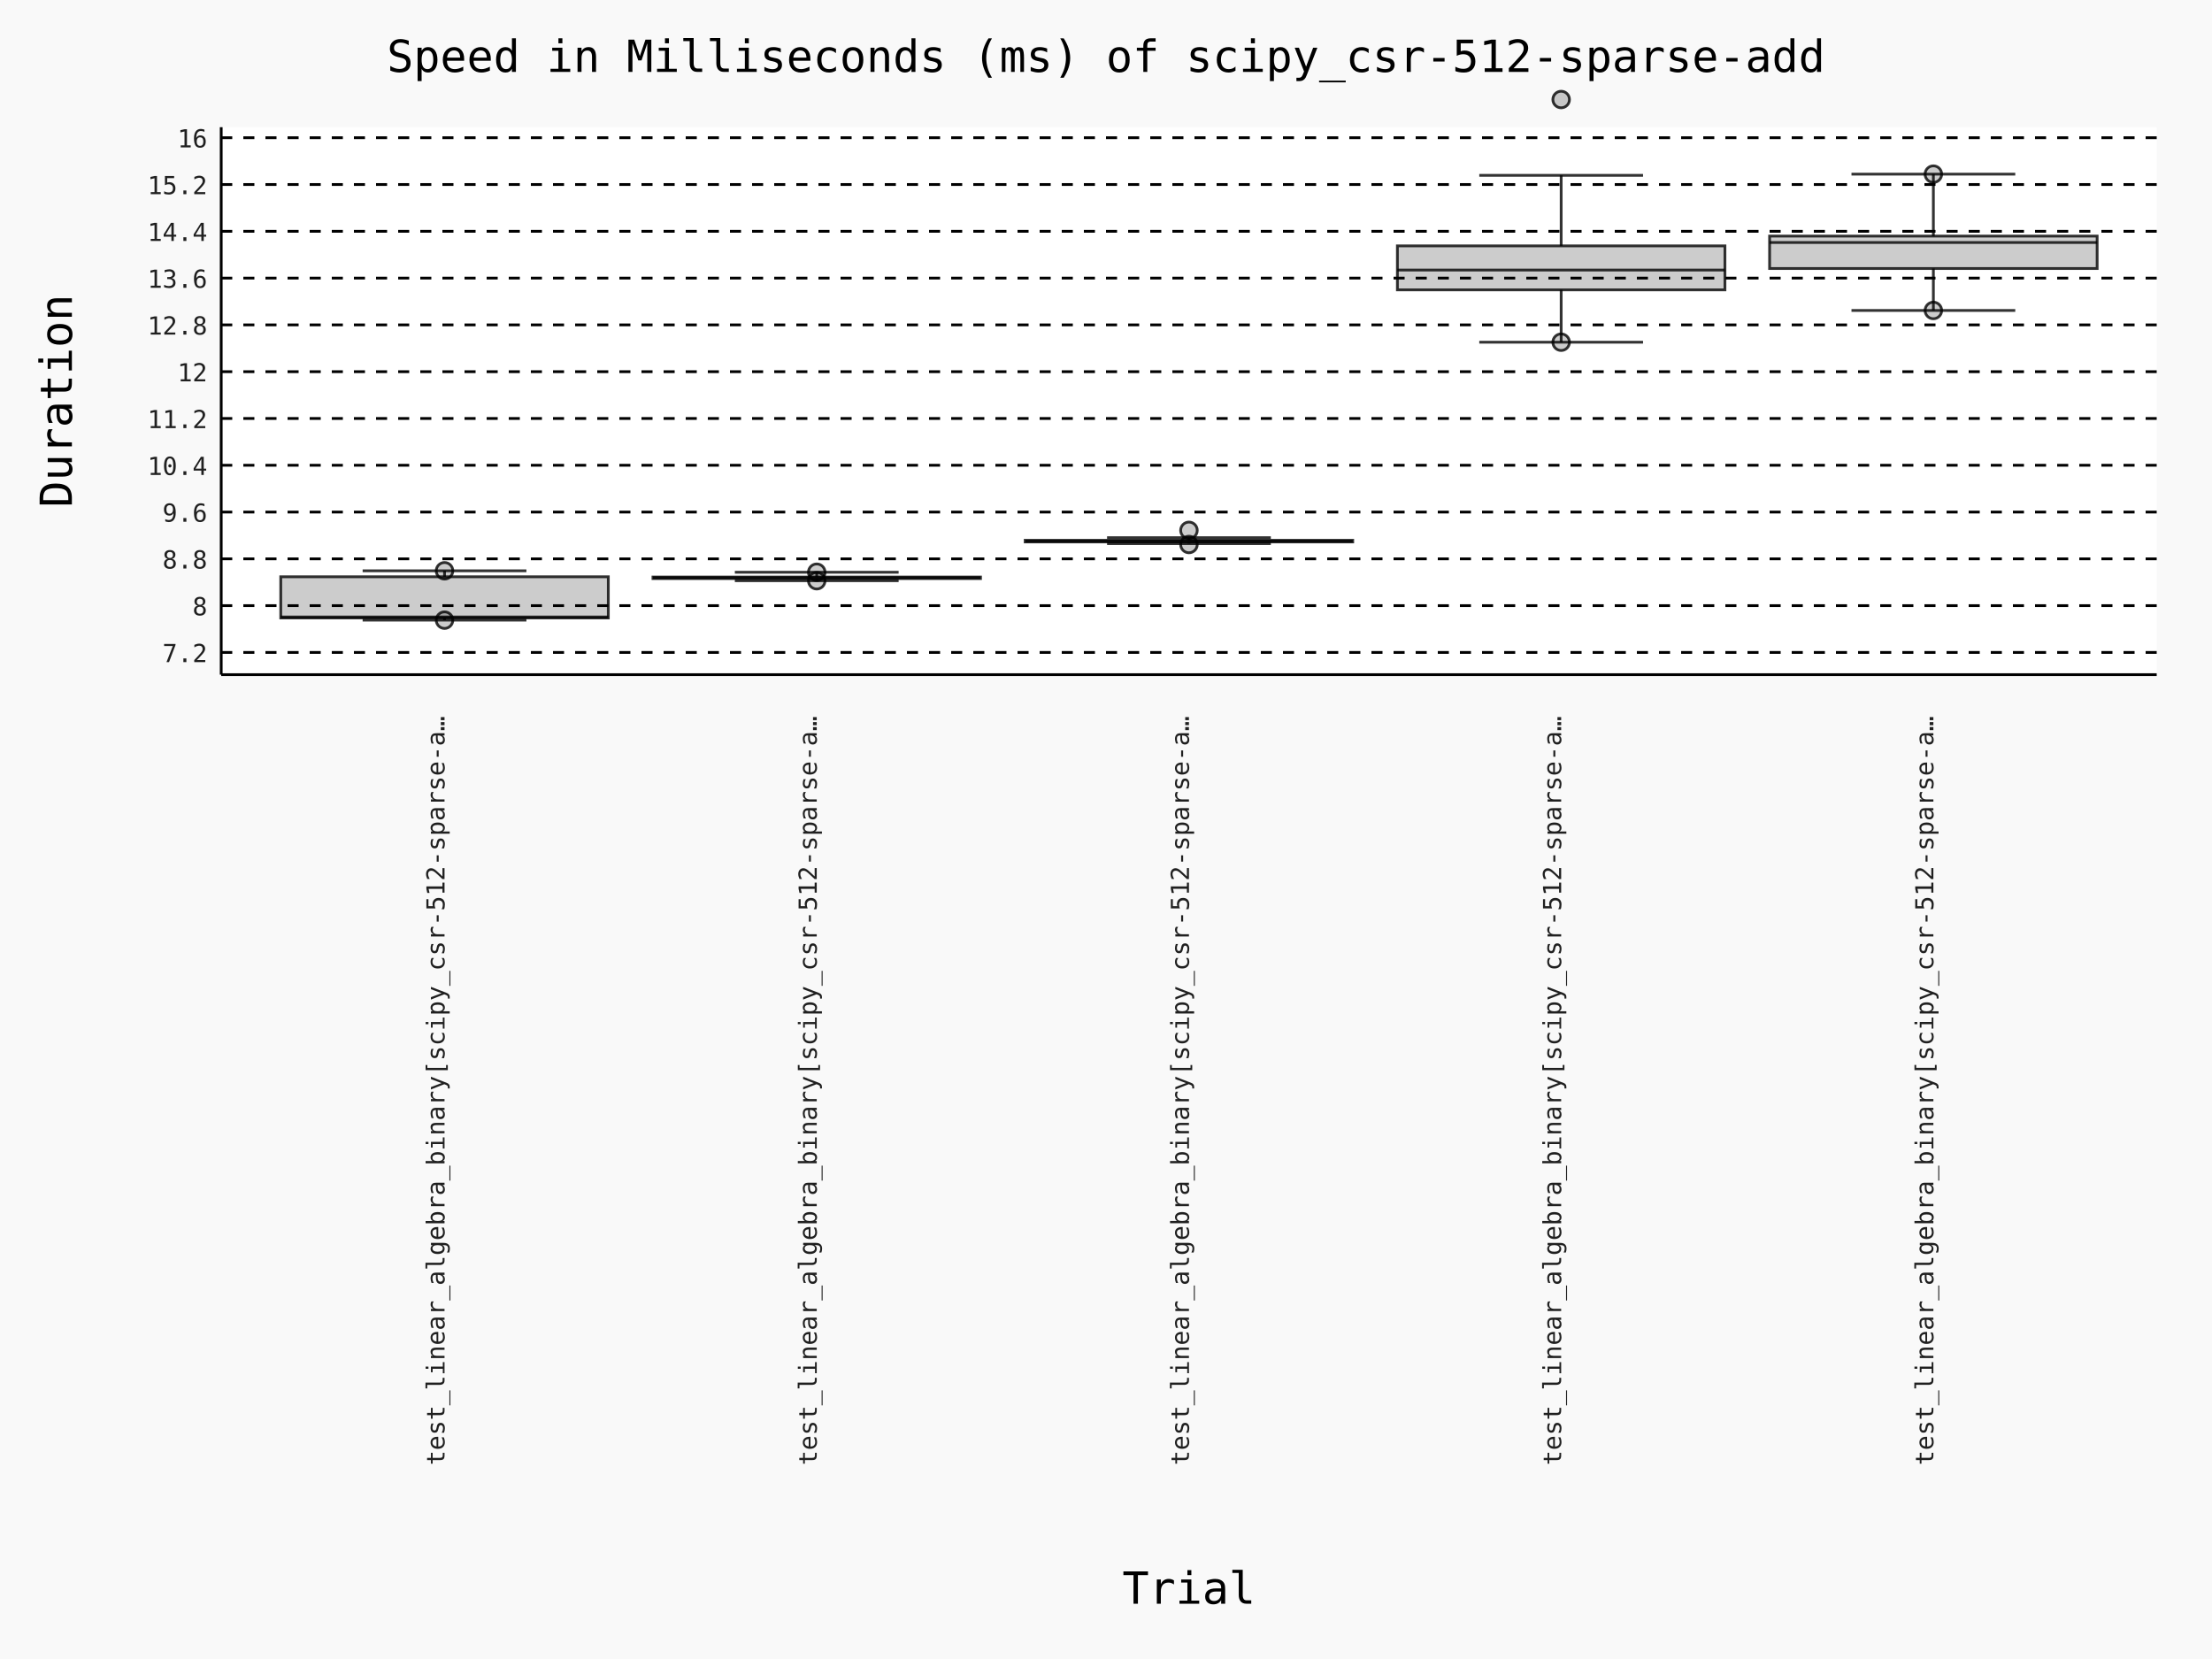
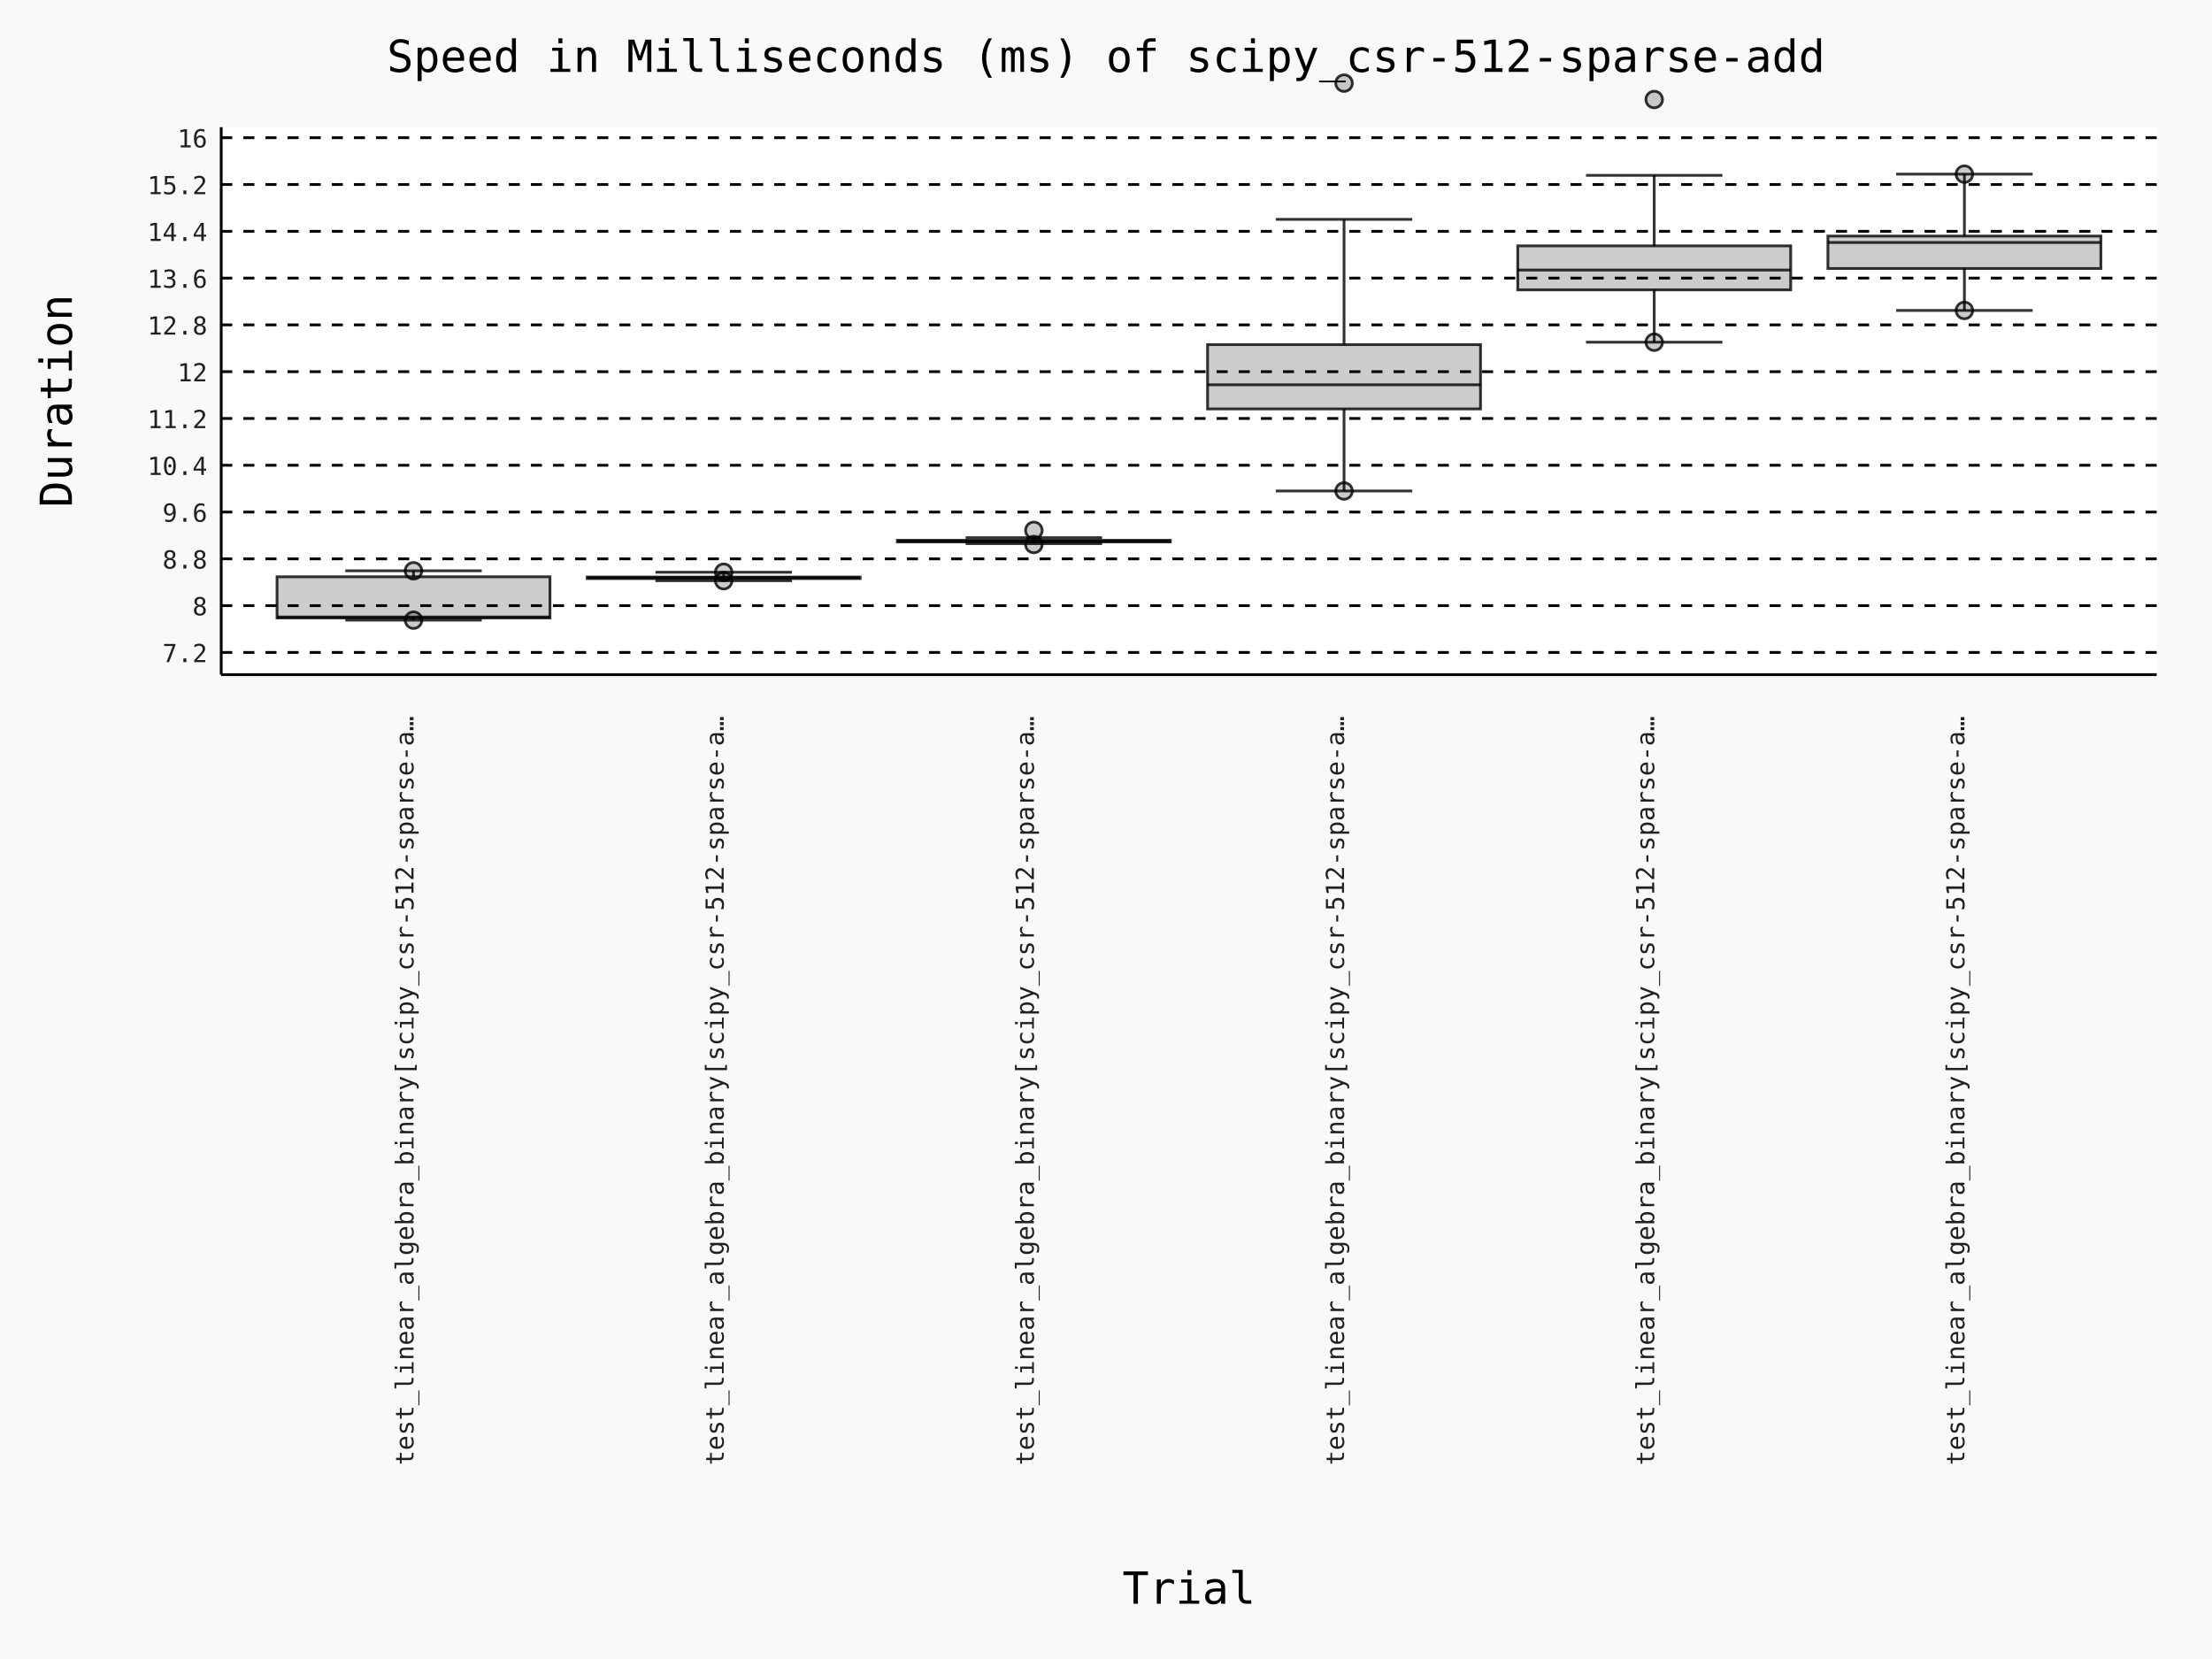
- <svg xmlns="http://www.w3.org/2000/svg" id="chart-8b151b79-bc0b-4fd0-a811-919e80c7e509" class="pygal-chart" viewBox="0 0 800 600">
+ <svg xmlns="http://www.w3.org/2000/svg" id="chart-066e7b69-2eea-402d-b251-701ff5adf47e" class="pygal-chart" viewBox="0 0 800 600">
  <defs>
-     <style type="text/css">#chart-8b151b79-bc0b-4fd0-a811-919e80c7e509{-webkit-user-select:none;-webkit-font-smoothing:antialiased;font-family:Consolas,"Deja Vu Sans Mono","Bitstream Vera Sans Mono","Courier New",monospace}#chart-8b151b79-bc0b-4fd0-a811-919e80c7e509 .title{font-family:Consolas,"Deja Vu Sans Mono","Bitstream Vera Sans Mono","Courier New",monospace;font-size:16px}#chart-8b151b79-bc0b-4fd0-a811-919e80c7e509 .legends .legend text{font-family:Consolas,"Deja Vu Sans Mono","Bitstream Vera Sans Mono","Courier New",monospace;font-size:14px}#chart-8b151b79-bc0b-4fd0-a811-919e80c7e509 .axis text{font-family:Consolas,"Deja Vu Sans Mono","Bitstream Vera Sans Mono","Courier New",monospace;font-size:10px}#chart-8b151b79-bc0b-4fd0-a811-919e80c7e509 .axis text.major{font-family:Consolas,"Deja Vu Sans Mono","Bitstream Vera Sans Mono","Courier New",monospace;font-size:10px}#chart-8b151b79-bc0b-4fd0-a811-919e80c7e509 .text-overlay text.value{font-family:Consolas,"Deja Vu Sans Mono","Bitstream Vera Sans Mono","Courier New",monospace;font-size:16px}#chart-8b151b79-bc0b-4fd0-a811-919e80c7e509 .text-overlay text.label{font-family:Consolas,"Deja Vu Sans Mono","Bitstream Vera Sans Mono","Courier New",monospace;font-size:10px}#chart-8b151b79-bc0b-4fd0-a811-919e80c7e509 .tooltip{font-family:Consolas,"Deja Vu Sans Mono","Bitstream Vera Sans Mono","Courier New",monospace;font-size:14px}#chart-8b151b79-bc0b-4fd0-a811-919e80c7e509 text.no_data{font-family:Consolas,"Deja Vu Sans Mono","Bitstream Vera Sans Mono","Courier New",monospace;font-size:64px}
- #chart-8b151b79-bc0b-4fd0-a811-919e80c7e509{background-color:rgba(249,249,249,1)}#chart-8b151b79-bc0b-4fd0-a811-919e80c7e509 path,#chart-8b151b79-bc0b-4fd0-a811-919e80c7e509 line,#chart-8b151b79-bc0b-4fd0-a811-919e80c7e509 rect,#chart-8b151b79-bc0b-4fd0-a811-919e80c7e509 circle{-webkit-transition:150ms;-moz-transition:150ms;transition:150ms}#chart-8b151b79-bc0b-4fd0-a811-919e80c7e509 .graph &gt; .background{fill:rgba(249,249,249,1)}#chart-8b151b79-bc0b-4fd0-a811-919e80c7e509 .plot &gt; .background{fill:rgba(255,255,255,1)}#chart-8b151b79-bc0b-4fd0-a811-919e80c7e509 .graph{fill:rgba(0,0,0,.87)}#chart-8b151b79-bc0b-4fd0-a811-919e80c7e509 text.no_data{fill:rgba(0,0,0,1)}#chart-8b151b79-bc0b-4fd0-a811-919e80c7e509 .title{fill:rgba(0,0,0,1)}#chart-8b151b79-bc0b-4fd0-a811-919e80c7e509 .legends .legend text{fill:rgba(0,0,0,.87)}#chart-8b151b79-bc0b-4fd0-a811-919e80c7e509 .legends .legend:hover text{fill:rgba(0,0,0,1)}#chart-8b151b79-bc0b-4fd0-a811-919e80c7e509 .axis .line{stroke:rgba(0,0,0,1)}#chart-8b151b79-bc0b-4fd0-a811-919e80c7e509 .axis .guide.line{stroke:rgba(0,0,0,.54)}#chart-8b151b79-bc0b-4fd0-a811-919e80c7e509 .axis .major.line{stroke:rgba(0,0,0,.87)}#chart-8b151b79-bc0b-4fd0-a811-919e80c7e509 .axis text.major{fill:rgba(0,0,0,1)}#chart-8b151b79-bc0b-4fd0-a811-919e80c7e509 .axis.y .guides:hover .guide.line,#chart-8b151b79-bc0b-4fd0-a811-919e80c7e509 .line-graph .axis.x .guides:hover .guide.line,#chart-8b151b79-bc0b-4fd0-a811-919e80c7e509 .stackedline-graph .axis.x .guides:hover .guide.line,#chart-8b151b79-bc0b-4fd0-a811-919e80c7e509 .xy-graph .axis.x .guides:hover .guide.line{stroke:rgba(0,0,0,1)}#chart-8b151b79-bc0b-4fd0-a811-919e80c7e509 .axis .guides:hover text{fill:rgba(0,0,0,1)}#chart-8b151b79-bc0b-4fd0-a811-919e80c7e509 .reactive{fill-opacity:.7;stroke-opacity:.8;stroke-width:1}#chart-8b151b79-bc0b-4fd0-a811-919e80c7e509 .ci{stroke:rgba(0,0,0,.87)}#chart-8b151b79-bc0b-4fd0-a811-919e80c7e509 .reactive.active,#chart-8b151b79-bc0b-4fd0-a811-919e80c7e509 .active .reactive{fill-opacity:.8;stroke-opacity:.9;stroke-width:4}#chart-8b151b79-bc0b-4fd0-a811-919e80c7e509 .ci .reactive.active{stroke-width:1.5}#chart-8b151b79-bc0b-4fd0-a811-919e80c7e509 .series text{fill:rgba(0,0,0,1)}#chart-8b151b79-bc0b-4fd0-a811-919e80c7e509 .tooltip rect{fill:rgba(255,255,255,1);stroke:rgba(0,0,0,1);-webkit-transition:opacity 150ms;-moz-transition:opacity 150ms;transition:opacity 150ms}#chart-8b151b79-bc0b-4fd0-a811-919e80c7e509 .tooltip .label{fill:rgba(0,0,0,.87)}#chart-8b151b79-bc0b-4fd0-a811-919e80c7e509 .tooltip .label{fill:rgba(0,0,0,.87)}#chart-8b151b79-bc0b-4fd0-a811-919e80c7e509 .tooltip .legend{font-size:.8em;fill:rgba(0,0,0,.54)}#chart-8b151b79-bc0b-4fd0-a811-919e80c7e509 .tooltip .x_label{font-size:.6em;fill:rgba(0,0,0,1)}#chart-8b151b79-bc0b-4fd0-a811-919e80c7e509 .tooltip .xlink{font-size:.5em;text-decoration:underline}#chart-8b151b79-bc0b-4fd0-a811-919e80c7e509 .tooltip .value{font-size:1.5em}#chart-8b151b79-bc0b-4fd0-a811-919e80c7e509 .bound{font-size:.5em}#chart-8b151b79-bc0b-4fd0-a811-919e80c7e509 .max-value{font-size:.75em;fill:rgba(0,0,0,.54)}#chart-8b151b79-bc0b-4fd0-a811-919e80c7e509 .map-element{fill:rgba(255,255,255,1);stroke:rgba(0,0,0,.54) !important}#chart-8b151b79-bc0b-4fd0-a811-919e80c7e509 .map-element .reactive{fill-opacity:inherit;stroke-opacity:inherit}#chart-8b151b79-bc0b-4fd0-a811-919e80c7e509 .color-0,#chart-8b151b79-bc0b-4fd0-a811-919e80c7e509 .color-0 a:visited{stroke:#000000;fill:#000000}#chart-8b151b79-bc0b-4fd0-a811-919e80c7e509 .color-1,#chart-8b151b79-bc0b-4fd0-a811-919e80c7e509 .color-1 a:visited{stroke:#000000;fill:#000000}#chart-8b151b79-bc0b-4fd0-a811-919e80c7e509 .color-2,#chart-8b151b79-bc0b-4fd0-a811-919e80c7e509 .color-2 a:visited{stroke:#000000;fill:#000000}#chart-8b151b79-bc0b-4fd0-a811-919e80c7e509 .color-3,#chart-8b151b79-bc0b-4fd0-a811-919e80c7e509 .color-3 a:visited{stroke:#000000;fill:#000000}#chart-8b151b79-bc0b-4fd0-a811-919e80c7e509 .color-4,#chart-8b151b79-bc0b-4fd0-a811-919e80c7e509 .color-4 a:visited{stroke:#000000;fill:#000000}#chart-8b151b79-bc0b-4fd0-a811-919e80c7e509 .text-overlay .color-0 text{fill:white}#chart-8b151b79-bc0b-4fd0-a811-919e80c7e509 .text-overlay .color-1 text{fill:white}#chart-8b151b79-bc0b-4fd0-a811-919e80c7e509 .text-overlay .color-2 text{fill:white}#chart-8b151b79-bc0b-4fd0-a811-919e80c7e509 .text-overlay .color-3 text{fill:white}#chart-8b151b79-bc0b-4fd0-a811-919e80c7e509 .text-overlay .color-4 text{fill:white}
- #chart-8b151b79-bc0b-4fd0-a811-919e80c7e509 text.no_data{text-anchor:middle}#chart-8b151b79-bc0b-4fd0-a811-919e80c7e509 .guide.line{fill:none}#chart-8b151b79-bc0b-4fd0-a811-919e80c7e509 .centered{text-anchor:middle}#chart-8b151b79-bc0b-4fd0-a811-919e80c7e509 .title{text-anchor:middle}#chart-8b151b79-bc0b-4fd0-a811-919e80c7e509 .legends .legend text{fill-opacity:1}#chart-8b151b79-bc0b-4fd0-a811-919e80c7e509 .axis.x text{text-anchor:middle}#chart-8b151b79-bc0b-4fd0-a811-919e80c7e509 .axis.x:not(.web) text[transform]{text-anchor:start}#chart-8b151b79-bc0b-4fd0-a811-919e80c7e509 .axis.x:not(.web) text[transform].backwards{text-anchor:end}#chart-8b151b79-bc0b-4fd0-a811-919e80c7e509 .axis.y text{text-anchor:end}#chart-8b151b79-bc0b-4fd0-a811-919e80c7e509 .axis.y text[transform].backwards{text-anchor:start}#chart-8b151b79-bc0b-4fd0-a811-919e80c7e509 .axis.y2 text{text-anchor:start}#chart-8b151b79-bc0b-4fd0-a811-919e80c7e509 .axis.y2 text[transform].backwards{text-anchor:end}#chart-8b151b79-bc0b-4fd0-a811-919e80c7e509 .axis .guide.line{stroke-dasharray:4,4;stroke:black}#chart-8b151b79-bc0b-4fd0-a811-919e80c7e509 .axis .major.guide.line{stroke-dasharray:6,6;stroke:black}#chart-8b151b79-bc0b-4fd0-a811-919e80c7e509 .horizontal .axis.y .guide.line,#chart-8b151b79-bc0b-4fd0-a811-919e80c7e509 .horizontal .axis.y2 .guide.line,#chart-8b151b79-bc0b-4fd0-a811-919e80c7e509 .vertical .axis.x .guide.line{opacity:0}#chart-8b151b79-bc0b-4fd0-a811-919e80c7e509 .horizontal .axis.always_show .guide.line,#chart-8b151b79-bc0b-4fd0-a811-919e80c7e509 .vertical .axis.always_show .guide.line{opacity:1 !important}#chart-8b151b79-bc0b-4fd0-a811-919e80c7e509 .axis.y .guides:hover .guide.line,#chart-8b151b79-bc0b-4fd0-a811-919e80c7e509 .axis.y2 .guides:hover .guide.line,#chart-8b151b79-bc0b-4fd0-a811-919e80c7e509 .axis.x .guides:hover .guide.line{opacity:1}#chart-8b151b79-bc0b-4fd0-a811-919e80c7e509 .axis .guides:hover text{opacity:1}#chart-8b151b79-bc0b-4fd0-a811-919e80c7e509 .nofill{fill:none}#chart-8b151b79-bc0b-4fd0-a811-919e80c7e509 .subtle-fill{fill-opacity:.2}#chart-8b151b79-bc0b-4fd0-a811-919e80c7e509 .dot{stroke-width:1px;fill-opacity:1;stroke-opacity:1}#chart-8b151b79-bc0b-4fd0-a811-919e80c7e509 .dot.active{stroke-width:5px}#chart-8b151b79-bc0b-4fd0-a811-919e80c7e509 .dot.negative{fill:transparent}#chart-8b151b79-bc0b-4fd0-a811-919e80c7e509 text,#chart-8b151b79-bc0b-4fd0-a811-919e80c7e509 tspan{stroke:none !important}#chart-8b151b79-bc0b-4fd0-a811-919e80c7e509 .series text.active{opacity:1}#chart-8b151b79-bc0b-4fd0-a811-919e80c7e509 .tooltip rect{fill-opacity:.95;stroke-width:.5}#chart-8b151b79-bc0b-4fd0-a811-919e80c7e509 .tooltip text{fill-opacity:1}#chart-8b151b79-bc0b-4fd0-a811-919e80c7e509 .showable{visibility:hidden}#chart-8b151b79-bc0b-4fd0-a811-919e80c7e509 .showable.shown{visibility:visible}#chart-8b151b79-bc0b-4fd0-a811-919e80c7e509 .gauge-background{fill:rgba(229,229,229,1);stroke:none}#chart-8b151b79-bc0b-4fd0-a811-919e80c7e509 .bg-lines{stroke:rgba(249,249,249,1);stroke-width:2px}
+     <style type="text/css">#chart-066e7b69-2eea-402d-b251-701ff5adf47e{-webkit-user-select:none;-webkit-font-smoothing:antialiased;font-family:Consolas,"Deja Vu Sans Mono","Bitstream Vera Sans Mono","Courier New",monospace}#chart-066e7b69-2eea-402d-b251-701ff5adf47e .title{font-family:Consolas,"Deja Vu Sans Mono","Bitstream Vera Sans Mono","Courier New",monospace;font-size:16px}#chart-066e7b69-2eea-402d-b251-701ff5adf47e .legends .legend text{font-family:Consolas,"Deja Vu Sans Mono","Bitstream Vera Sans Mono","Courier New",monospace;font-size:14px}#chart-066e7b69-2eea-402d-b251-701ff5adf47e .axis text{font-family:Consolas,"Deja Vu Sans Mono","Bitstream Vera Sans Mono","Courier New",monospace;font-size:10px}#chart-066e7b69-2eea-402d-b251-701ff5adf47e .axis text.major{font-family:Consolas,"Deja Vu Sans Mono","Bitstream Vera Sans Mono","Courier New",monospace;font-size:10px}#chart-066e7b69-2eea-402d-b251-701ff5adf47e .text-overlay text.value{font-family:Consolas,"Deja Vu Sans Mono","Bitstream Vera Sans Mono","Courier New",monospace;font-size:16px}#chart-066e7b69-2eea-402d-b251-701ff5adf47e .text-overlay text.label{font-family:Consolas,"Deja Vu Sans Mono","Bitstream Vera Sans Mono","Courier New",monospace;font-size:10px}#chart-066e7b69-2eea-402d-b251-701ff5adf47e .tooltip{font-family:Consolas,"Deja Vu Sans Mono","Bitstream Vera Sans Mono","Courier New",monospace;font-size:14px}#chart-066e7b69-2eea-402d-b251-701ff5adf47e text.no_data{font-family:Consolas,"Deja Vu Sans Mono","Bitstream Vera Sans Mono","Courier New",monospace;font-size:64px}
+ #chart-066e7b69-2eea-402d-b251-701ff5adf47e{background-color:rgba(249,249,249,1)}#chart-066e7b69-2eea-402d-b251-701ff5adf47e path,#chart-066e7b69-2eea-402d-b251-701ff5adf47e line,#chart-066e7b69-2eea-402d-b251-701ff5adf47e rect,#chart-066e7b69-2eea-402d-b251-701ff5adf47e circle{-webkit-transition:150ms;-moz-transition:150ms;transition:150ms}#chart-066e7b69-2eea-402d-b251-701ff5adf47e .graph &gt; .background{fill:rgba(249,249,249,1)}#chart-066e7b69-2eea-402d-b251-701ff5adf47e .plot &gt; .background{fill:rgba(255,255,255,1)}#chart-066e7b69-2eea-402d-b251-701ff5adf47e .graph{fill:rgba(0,0,0,.87)}#chart-066e7b69-2eea-402d-b251-701ff5adf47e text.no_data{fill:rgba(0,0,0,1)}#chart-066e7b69-2eea-402d-b251-701ff5adf47e .title{fill:rgba(0,0,0,1)}#chart-066e7b69-2eea-402d-b251-701ff5adf47e .legends .legend text{fill:rgba(0,0,0,.87)}#chart-066e7b69-2eea-402d-b251-701ff5adf47e .legends .legend:hover text{fill:rgba(0,0,0,1)}#chart-066e7b69-2eea-402d-b251-701ff5adf47e .axis .line{stroke:rgba(0,0,0,1)}#chart-066e7b69-2eea-402d-b251-701ff5adf47e .axis .guide.line{stroke:rgba(0,0,0,.54)}#chart-066e7b69-2eea-402d-b251-701ff5adf47e .axis .major.line{stroke:rgba(0,0,0,.87)}#chart-066e7b69-2eea-402d-b251-701ff5adf47e .axis text.major{fill:rgba(0,0,0,1)}#chart-066e7b69-2eea-402d-b251-701ff5adf47e .axis.y .guides:hover .guide.line,#chart-066e7b69-2eea-402d-b251-701ff5adf47e .line-graph .axis.x .guides:hover .guide.line,#chart-066e7b69-2eea-402d-b251-701ff5adf47e .stackedline-graph .axis.x .guides:hover .guide.line,#chart-066e7b69-2eea-402d-b251-701ff5adf47e .xy-graph .axis.x .guides:hover .guide.line{stroke:rgba(0,0,0,1)}#chart-066e7b69-2eea-402d-b251-701ff5adf47e .axis .guides:hover text{fill:rgba(0,0,0,1)}#chart-066e7b69-2eea-402d-b251-701ff5adf47e .reactive{fill-opacity:.7;stroke-opacity:.8;stroke-width:1}#chart-066e7b69-2eea-402d-b251-701ff5adf47e .ci{stroke:rgba(0,0,0,.87)}#chart-066e7b69-2eea-402d-b251-701ff5adf47e .reactive.active,#chart-066e7b69-2eea-402d-b251-701ff5adf47e .active .reactive{fill-opacity:.8;stroke-opacity:.9;stroke-width:4}#chart-066e7b69-2eea-402d-b251-701ff5adf47e .ci .reactive.active{stroke-width:1.5}#chart-066e7b69-2eea-402d-b251-701ff5adf47e .series text{fill:rgba(0,0,0,1)}#chart-066e7b69-2eea-402d-b251-701ff5adf47e .tooltip rect{fill:rgba(255,255,255,1);stroke:rgba(0,0,0,1);-webkit-transition:opacity 150ms;-moz-transition:opacity 150ms;transition:opacity 150ms}#chart-066e7b69-2eea-402d-b251-701ff5adf47e .tooltip .label{fill:rgba(0,0,0,.87)}#chart-066e7b69-2eea-402d-b251-701ff5adf47e .tooltip .label{fill:rgba(0,0,0,.87)}#chart-066e7b69-2eea-402d-b251-701ff5adf47e .tooltip .legend{font-size:.8em;fill:rgba(0,0,0,.54)}#chart-066e7b69-2eea-402d-b251-701ff5adf47e .tooltip .x_label{font-size:.6em;fill:rgba(0,0,0,1)}#chart-066e7b69-2eea-402d-b251-701ff5adf47e .tooltip .xlink{font-size:.5em;text-decoration:underline}#chart-066e7b69-2eea-402d-b251-701ff5adf47e .tooltip .value{font-size:1.5em}#chart-066e7b69-2eea-402d-b251-701ff5adf47e .bound{font-size:.5em}#chart-066e7b69-2eea-402d-b251-701ff5adf47e .max-value{font-size:.75em;fill:rgba(0,0,0,.54)}#chart-066e7b69-2eea-402d-b251-701ff5adf47e .map-element{fill:rgba(255,255,255,1);stroke:rgba(0,0,0,.54) !important}#chart-066e7b69-2eea-402d-b251-701ff5adf47e .map-element .reactive{fill-opacity:inherit;stroke-opacity:inherit}#chart-066e7b69-2eea-402d-b251-701ff5adf47e .color-0,#chart-066e7b69-2eea-402d-b251-701ff5adf47e .color-0 a:visited{stroke:#000000;fill:#000000}#chart-066e7b69-2eea-402d-b251-701ff5adf47e .color-1,#chart-066e7b69-2eea-402d-b251-701ff5adf47e .color-1 a:visited{stroke:#000000;fill:#000000}#chart-066e7b69-2eea-402d-b251-701ff5adf47e .color-2,#chart-066e7b69-2eea-402d-b251-701ff5adf47e .color-2 a:visited{stroke:#000000;fill:#000000}#chart-066e7b69-2eea-402d-b251-701ff5adf47e .color-3,#chart-066e7b69-2eea-402d-b251-701ff5adf47e .color-3 a:visited{stroke:#000000;fill:#000000}#chart-066e7b69-2eea-402d-b251-701ff5adf47e .color-4,#chart-066e7b69-2eea-402d-b251-701ff5adf47e .color-4 a:visited{stroke:#000000;fill:#000000}#chart-066e7b69-2eea-402d-b251-701ff5adf47e .color-5,#chart-066e7b69-2eea-402d-b251-701ff5adf47e .color-5 a:visited{stroke:#000000;fill:#000000}#chart-066e7b69-2eea-402d-b251-701ff5adf47e .text-overlay .color-0 text{fill:white}#chart-066e7b69-2eea-402d-b251-701ff5adf47e .text-overlay .color-1 text{fill:white}#chart-066e7b69-2eea-402d-b251-701ff5adf47e .text-overlay .color-2 text{fill:white}#chart-066e7b69-2eea-402d-b251-701ff5adf47e .text-overlay .color-3 text{fill:white}#chart-066e7b69-2eea-402d-b251-701ff5adf47e .text-overlay .color-4 text{fill:white}#chart-066e7b69-2eea-402d-b251-701ff5adf47e .text-overlay .color-5 text{fill:white}
+ #chart-066e7b69-2eea-402d-b251-701ff5adf47e text.no_data{text-anchor:middle}#chart-066e7b69-2eea-402d-b251-701ff5adf47e .guide.line{fill:none}#chart-066e7b69-2eea-402d-b251-701ff5adf47e .centered{text-anchor:middle}#chart-066e7b69-2eea-402d-b251-701ff5adf47e .title{text-anchor:middle}#chart-066e7b69-2eea-402d-b251-701ff5adf47e .legends .legend text{fill-opacity:1}#chart-066e7b69-2eea-402d-b251-701ff5adf47e .axis.x text{text-anchor:middle}#chart-066e7b69-2eea-402d-b251-701ff5adf47e .axis.x:not(.web) text[transform]{text-anchor:start}#chart-066e7b69-2eea-402d-b251-701ff5adf47e .axis.x:not(.web) text[transform].backwards{text-anchor:end}#chart-066e7b69-2eea-402d-b251-701ff5adf47e .axis.y text{text-anchor:end}#chart-066e7b69-2eea-402d-b251-701ff5adf47e .axis.y text[transform].backwards{text-anchor:start}#chart-066e7b69-2eea-402d-b251-701ff5adf47e .axis.y2 text{text-anchor:start}#chart-066e7b69-2eea-402d-b251-701ff5adf47e .axis.y2 text[transform].backwards{text-anchor:end}#chart-066e7b69-2eea-402d-b251-701ff5adf47e .axis .guide.line{stroke-dasharray:4,4;stroke:black}#chart-066e7b69-2eea-402d-b251-701ff5adf47e .axis .major.guide.line{stroke-dasharray:6,6;stroke:black}#chart-066e7b69-2eea-402d-b251-701ff5adf47e .horizontal .axis.y .guide.line,#chart-066e7b69-2eea-402d-b251-701ff5adf47e .horizontal .axis.y2 .guide.line,#chart-066e7b69-2eea-402d-b251-701ff5adf47e .vertical .axis.x .guide.line{opacity:0}#chart-066e7b69-2eea-402d-b251-701ff5adf47e .horizontal .axis.always_show .guide.line,#chart-066e7b69-2eea-402d-b251-701ff5adf47e .vertical .axis.always_show .guide.line{opacity:1 !important}#chart-066e7b69-2eea-402d-b251-701ff5adf47e .axis.y .guides:hover .guide.line,#chart-066e7b69-2eea-402d-b251-701ff5adf47e .axis.y2 .guides:hover .guide.line,#chart-066e7b69-2eea-402d-b251-701ff5adf47e .axis.x .guides:hover .guide.line{opacity:1}#chart-066e7b69-2eea-402d-b251-701ff5adf47e .axis .guides:hover text{opacity:1}#chart-066e7b69-2eea-402d-b251-701ff5adf47e .nofill{fill:none}#chart-066e7b69-2eea-402d-b251-701ff5adf47e .subtle-fill{fill-opacity:.2}#chart-066e7b69-2eea-402d-b251-701ff5adf47e .dot{stroke-width:1px;fill-opacity:1;stroke-opacity:1}#chart-066e7b69-2eea-402d-b251-701ff5adf47e .dot.active{stroke-width:5px}#chart-066e7b69-2eea-402d-b251-701ff5adf47e .dot.negative{fill:transparent}#chart-066e7b69-2eea-402d-b251-701ff5adf47e text,#chart-066e7b69-2eea-402d-b251-701ff5adf47e tspan{stroke:none !important}#chart-066e7b69-2eea-402d-b251-701ff5adf47e .series text.active{opacity:1}#chart-066e7b69-2eea-402d-b251-701ff5adf47e .tooltip rect{fill-opacity:.95;stroke-width:.5}#chart-066e7b69-2eea-402d-b251-701ff5adf47e .tooltip text{fill-opacity:1}#chart-066e7b69-2eea-402d-b251-701ff5adf47e .showable{visibility:hidden}#chart-066e7b69-2eea-402d-b251-701ff5adf47e .showable.shown{visibility:visible}#chart-066e7b69-2eea-402d-b251-701ff5adf47e .gauge-background{fill:rgba(229,229,229,1);stroke:none}#chart-066e7b69-2eea-402d-b251-701ff5adf47e .bg-lines{stroke:rgba(249,249,249,1);stroke-width:2px}
.tooltip .value{font-size:1em !important}.axis text{font-size:9px !important}</style>
  </defs>
  <g class="graph custombox-graph vertical">
    <rect x="0" y="0" width="800" height="600" class="background" />
    <g transform="translate(80, 46)" class="plot">
      <rect x="0" y="0" width="700.0" height="198.0" class="background" />
      <g class="axis y always_show">
        <path d="M0 198 h700" class="line" />
        <g class="guides">
          <path d="M0 189.962 h700" class="guide line" />
          <text x="-5" y="193.462" class="">7.2</text>
        </g>
        <g class="guides">
          <path d="M0 173.038 h700" class="guide line" />
          <text x="-5" y="176.538" class="">8</text>
        </g>
        <g class="guides">
          <path d="M0 156.115 h700" class="guide line" />
          <text x="-5" y="159.615" class="">8.8</text>
        </g>
        <g class="guides">
          <path d="M0 139.192 h700" class="guide line" />
          <text x="-5" y="142.692" class="">9.6</text>
        </g>
        <g class="guides">
          <path d="M0 122.269 h700" class="guide line" />
          <text x="-5" y="125.769" class="">10.4</text>
        </g>
        <g class="guides">
          <path d="M0 105.346 h700" class="guide line" />
          <text x="-5" y="108.846" class="">11.2</text>
        </g>
        <g class="guides">
          <path d="M0 88.423 h700" class="guide line" />
          <text x="-5" y="91.923" class="">12</text>
        </g>
        <g class="guides">
          <path d="M0 71.5 h700" class="guide line" />
          <text x="-5" y="75" class="">12.8</text>
        </g>
        <g class="guides">
          <path d="M0 54.577 h700" class="guide line" />
          <text x="-5" y="58.077" class="">13.6</text>
        </g>
        <g class="guides">
          <path d="M0 37.654 h700" class="guide line" />
          <text x="-5" y="41.154" class="">14.4</text>
        </g>
        <g class="guides">
          <path d="M0 20.731 h700" class="guide line" />
          <text x="-5" y="24.231" class="">15.2</text>
        </g>
        <g class="guides">
          <path d="M0 3.808 h700" class="guide line" />
          <text x="-5" y="7.308" class="">16</text>
        </g>
      </g>
      <g class="axis x">
        <path d="M0 0 v198" class="line" />
        <g class="guides">
-           <path d="M80.769 0 v198" class="guide line" />
-           <text x="80.769" y="213.0" class="backwards" transform="rotate(270 80.76923 213)">test_linear_algebra_binary[scipy_csr-512-sparse-a…</text>
-         </g>
-         <g class="guides">
-           <path d="M215.385 0 v198" class="guide line" />
-           <text x="215.385" y="213.0" class="backwards" transform="rotate(270 215.3846 213)">test_linear_algebra_binary[scipy_csr-512-sparse-a…</text>
-         </g>
-         <g class="guides">
-           <path d="M350 0 v198" class="guide line" />
-           <text x="350.0" y="213.0" class="backwards" transform="rotate(270 350 213)">test_linear_algebra_binary[scipy_csr-512-sparse-a…</text>
-         </g>
-         <g class="guides">
-           <path d="M484.615 0 v198" class="guide line" />
-           <text x="484.615" y="213.0" class="backwards" transform="rotate(270 484.6154 213)">test_linear_algebra_binary[scipy_csr-512-sparse-a…</text>
-         </g>
-         <g class="guides">
-           <path d="M619.231 0 v198" class="guide line" />
-           <text x="619.231" y="213.0" class="backwards" transform="rotate(270 619.2308 213)">test_linear_algebra_binary[scipy_csr-512-sparse-a…</text>
+           <path d="M69.551 0 v198" class="guide line" />
+           <text x="69.551" y="213.0" class="backwards" transform="rotate(270 69.55128 213)">test_linear_algebra_binary[scipy_csr-512-sparse-a…</text>
+         </g>
+         <g class="guides">
+           <path d="M181.731 0 v198" class="guide line" />
+           <text x="181.731" y="213.0" class="backwards" transform="rotate(270 181.7308 213)">test_linear_algebra_binary[scipy_csr-512-sparse-a…</text>
+         </g>
+         <g class="guides">
+           <path d="M293.91 0 v198" class="guide line" />
+           <text x="293.91" y="213.0" class="backwards" transform="rotate(270 293.9103 213)">test_linear_algebra_binary[scipy_csr-512-sparse-a…</text>
+         </g>
+         <g class="guides">
+           <path d="M406.09 0 v198" class="guide line" />
+           <text x="406.09" y="213.0" class="backwards" transform="rotate(270 406.0897 213)">test_linear_algebra_binary[scipy_csr-512-sparse-a…</text>
+         </g>
+         <g class="guides">
+           <path d="M518.269 0 v198" class="guide line" />
+           <text x="518.269" y="213.0" class="backwards" transform="rotate(270 518.2692 213)">test_linear_algebra_binary[scipy_csr-512-sparse-a…</text>
+         </g>
+         <g class="guides">
+           <path d="M630.449 0 v198" class="guide line" />
+           <text x="630.449" y="213.0" class="backwards" transform="rotate(270 630.4487 213)">test_linear_algebra_binary[scipy_csr-512-sparse-a…</text>
        </g>
      </g>
      <g class="series serie-0 color-0">
        <g class="boxes">
          <g class="box">
-             <path stroke-width="3" d="M51.154 178.281 L110.385 178.281" class="reactive tooltip-trigger" />
-             <path stroke-width="3" d="M21.538 177.141 L140 177.141" class="reactive tooltip-trigger" />
-             <path stroke-width="3" d="M51.154 160.438 L110.385 160.438" class="reactive tooltip-trigger" />
-             <path stroke-width="2" d="M80.769 178.281 L80.769 177.49" class="reactive tooltip-trigger" />
-             <path stroke-width="2" d="M80.769 160.438 L80.769 162.599" class="reactive tooltip-trigger" />
-             <rect x="21.538" y="162.599" height="14.891" width="118.462" class="subtle-fill reactive tooltip-trigger" />
-             <circle cx="80.769" cy="178.281" r="3" class="subtle-fill reactive tooltip-trigger" />
-             <circle cx="80.769" cy="160.438" r="3" class="subtle-fill reactive tooltip-trigger" />
+             <path stroke-width="3" d="M44.872 178.281 L94.231 178.281" class="reactive tooltip-trigger" />
+             <path stroke-width="3" d="M20.192 177.141 L118.91 177.141" class="reactive tooltip-trigger" />
+             <path stroke-width="3" d="M44.872 160.438 L94.231 160.438" class="reactive tooltip-trigger" />
+             <path stroke-width="2" d="M69.551 178.281 L69.551 177.49" class="reactive tooltip-trigger" />
+             <path stroke-width="2" d="M69.551 160.438 L69.551 162.599" class="reactive tooltip-trigger" />
+             <rect x="20.192" y="162.599" height="14.891" width="98.718" class="subtle-fill reactive tooltip-trigger" />
+             <circle cx="69.551" cy="178.281" r="3" class="subtle-fill reactive tooltip-trigger" />
+             <circle cx="69.551" cy="160.438" r="3" class="subtle-fill reactive tooltip-trigger" />
          </g>
        </g>
      </g>
      <g class="series serie-1 color-1">
        <g class="boxes">
          <g class="box">
-             <path stroke-width="3" d="M185.769 164.024 L245 164.024" class="reactive tooltip-trigger" />
-             <path stroke-width="3" d="M156.154 162.948 L274.615 162.948" class="reactive tooltip-trigger" />
-             <path stroke-width="3" d="M185.769 160.961 L245 160.961" class="reactive tooltip-trigger" />
-             <path stroke-width="2" d="M215.385 164.024 L215.385 163.24" class="reactive tooltip-trigger" />
-             <path stroke-width="2" d="M215.385 160.961 L215.385 162.699" class="reactive tooltip-trigger" />
-             <rect x="156.154" y="162.699" height="0.541" width="118.462" class="subtle-fill reactive tooltip-trigger" />
-             <circle cx="215.385" cy="164.024" r="3" class="subtle-fill reactive tooltip-trigger" />
-             <circle cx="215.385" cy="160.961" r="3" class="subtle-fill reactive tooltip-trigger" />
+             <path stroke-width="3" d="M157.051 164.024 L206.41 164.024" class="reactive tooltip-trigger" />
+             <path stroke-width="3" d="M132.372 162.948 L231.09 162.948" class="reactive tooltip-trigger" />
+             <path stroke-width="3" d="M157.051 160.961 L206.41 160.961" class="reactive tooltip-trigger" />
+             <path stroke-width="2" d="M181.731 164.024 L181.731 163.24" class="reactive tooltip-trigger" />
+             <path stroke-width="2" d="M181.731 160.961 L181.731 162.699" class="reactive tooltip-trigger" />
+             <rect x="132.372" y="162.699" height="0.541" width="98.718" class="subtle-fill reactive tooltip-trigger" />
+             <circle cx="181.731" cy="164.024" r="3" class="subtle-fill reactive tooltip-trigger" />
+             <circle cx="181.731" cy="160.961" r="3" class="subtle-fill reactive tooltip-trigger" />
          </g>
        </g>
      </g>
      <g class="series serie-2 color-2">
        <g class="boxes">
          <g class="box">
-             <path stroke-width="3" d="M320.385 150.613 L379.615 150.613" class="reactive tooltip-trigger" />
-             <path stroke-width="3" d="M290.769 149.704 L409.231 149.704" class="reactive tooltip-trigger" />
-             <path stroke-width="3" d="M320.385 148.455 L379.615 148.455" class="reactive tooltip-trigger" />
-             <path stroke-width="2" d="M350 150.613 L350 150.002" class="reactive tooltip-trigger" />
-             <path stroke-width="2" d="M350 148.455 L350 149.407" class="reactive tooltip-trigger" />
-             <rect x="290.769" y="149.407" height="0.594" width="118.462" class="subtle-fill reactive tooltip-trigger" />
-             <circle cx="350.0" cy="150.924" r="3" class="subtle-fill reactive tooltip-trigger" />
-             <circle cx="350.0" cy="145.811" r="3" class="subtle-fill reactive tooltip-trigger" />
+             <path stroke-width="3" d="M269.231 150.613 L318.59 150.613" class="reactive tooltip-trigger" />
+             <path stroke-width="3" d="M244.551 149.704 L343.269 149.704" class="reactive tooltip-trigger" />
+             <path stroke-width="3" d="M269.231 148.455 L318.59 148.455" class="reactive tooltip-trigger" />
+             <path stroke-width="2" d="M293.91 150.613 L293.91 150.002" class="reactive tooltip-trigger" />
+             <path stroke-width="2" d="M293.91 148.455 L293.91 149.407" class="reactive tooltip-trigger" />
+             <rect x="244.551" y="149.407" height="0.594" width="98.718" class="subtle-fill reactive tooltip-trigger" />
+             <circle cx="293.91" cy="150.924" r="3" class="subtle-fill reactive tooltip-trigger" />
+             <circle cx="293.91" cy="145.811" r="3" class="subtle-fill reactive tooltip-trigger" />
          </g>
        </g>
      </g>
      <g class="series serie-3 color-3">
        <g class="boxes">
          <g class="box">
-             <path stroke-width="3" d="M455 77.763 L514.231 77.763" class="reactive tooltip-trigger" />
-             <path stroke-width="3" d="M425.385 51.665 L543.846 51.665" class="reactive tooltip-trigger" />
-             <path stroke-width="3" d="M455 17.414 L514.231 17.414" class="reactive tooltip-trigger" />
-             <path stroke-width="2" d="M484.615 77.763 L484.615 58.833" class="reactive tooltip-trigger" />
-             <path stroke-width="2" d="M484.615 17.414 L484.615 42.922" class="reactive tooltip-trigger" />
-             <rect x="425.385" y="42.922" height="15.911" width="118.462" class="subtle-fill reactive tooltip-trigger" />
-             <circle cx="484.615" cy="77.763" r="3" class="subtle-fill reactive tooltip-trigger" />
-             <circle cx="484.615" cy="-10.006" r="3" class="subtle-fill reactive tooltip-trigger" />
+             <path stroke-width="3" d="M381.41 131.569 L430.769 131.569" class="reactive tooltip-trigger" />
+             <path stroke-width="3" d="M356.731 93.166 L455.449 93.166" class="reactive tooltip-trigger" />
+             <path stroke-width="3" d="M381.41 33.338 L430.769 33.338" class="reactive tooltip-trigger" />
+             <path stroke-width="2" d="M406.09 131.569 L406.09 101.895" class="reactive tooltip-trigger" />
+             <path stroke-width="2" d="M406.09 33.338 L406.09 78.64" class="reactive tooltip-trigger" />
+             <rect x="356.731" y="78.64" height="23.254" width="98.718" class="subtle-fill reactive tooltip-trigger" />
+             <circle cx="406.09" cy="131.569" r="3" class="subtle-fill reactive tooltip-trigger" />
+             <circle cx="406.09" cy="-15.938" r="3" class="subtle-fill reactive tooltip-trigger" />
          </g>
        </g>
      </g>
      <g class="series serie-4 color-4">
        <g class="boxes">
          <g class="box">
-             <path stroke-width="3" d="M589.615 66.282 L648.846 66.282" class="reactive tooltip-trigger" />
-             <path stroke-width="3" d="M560 41.703 L678.462 41.703" class="reactive tooltip-trigger" />
-             <path stroke-width="3" d="M589.615 16.98 L648.846 16.98" class="reactive tooltip-trigger" />
-             <path stroke-width="2" d="M619.231 66.282 L619.231 51.11" class="reactive tooltip-trigger" />
-             <path stroke-width="2" d="M619.231 16.98 L619.231 39.382" class="reactive tooltip-trigger" />
-             <rect x="560.0" y="39.382" height="11.728" width="118.462" class="subtle-fill reactive tooltip-trigger" />
-             <circle cx="619.231" cy="66.282" r="3" class="subtle-fill reactive tooltip-trigger" />
-             <circle cx="619.231" cy="16.98" r="3" class="subtle-fill reactive tooltip-trigger" />
+             <path stroke-width="3" d="M493.59 77.763 L542.949 77.763" class="reactive tooltip-trigger" />
+             <path stroke-width="3" d="M468.91 51.665 L567.628 51.665" class="reactive tooltip-trigger" />
+             <path stroke-width="3" d="M493.59 17.414 L542.949 17.414" class="reactive tooltip-trigger" />
+             <path stroke-width="2" d="M518.269 77.763 L518.269 58.833" class="reactive tooltip-trigger" />
+             <path stroke-width="2" d="M518.269 17.414 L518.269 42.922" class="reactive tooltip-trigger" />
+             <rect x="468.91" y="42.922" height="15.911" width="98.718" class="subtle-fill reactive tooltip-trigger" />
+             <circle cx="518.269" cy="77.763" r="3" class="subtle-fill reactive tooltip-trigger" />
+             <circle cx="518.269" cy="-10.006" r="3" class="subtle-fill reactive tooltip-trigger" />
+           </g>
+         </g>
+       </g>
+       <g class="series serie-5 color-5">
+         <g class="boxes">
+           <g class="box">
+             <path stroke-width="3" d="M605.769 66.282 L655.128 66.282" class="reactive tooltip-trigger" />
+             <path stroke-width="3" d="M581.09 41.703 L679.808 41.703" class="reactive tooltip-trigger" />
+             <path stroke-width="3" d="M605.769 16.98 L655.128 16.98" class="reactive tooltip-trigger" />
+             <path stroke-width="2" d="M630.449 66.282 L630.449 51.11" class="reactive tooltip-trigger" />
+             <path stroke-width="2" d="M630.449 16.98 L630.449 39.382" class="reactive tooltip-trigger" />
+             <rect x="581.09" y="39.382" height="11.728" width="98.718" class="subtle-fill reactive tooltip-trigger" />
+             <circle cx="630.449" cy="66.282" r="3" class="subtle-fill reactive tooltip-trigger" />
+             <circle cx="630.449" cy="16.98" r="3" class="subtle-fill reactive tooltip-trigger" />
          </g>
        </g>
      </g>
    </g>
    <g class="titles">
      <text x="400.0" y="26" class="title plot_title">Speed in Milliseconds (ms) of scipy_csr-512-sparse-add</text>
      <text x="430.0" y="580.0" class="title">Trial</text>
      <text x="0" y="171.0" class="title" transform="rotate(-90 0 145)">Duration</text>
    </g>
    <g transform="translate(80, 46)" class="plot overlay">
      <g class="series serie-0 color-0" />
      <g class="series serie-1 color-1" />
      <g class="series serie-2 color-2" />
      <g class="series serie-3 color-3" />
      <g class="series serie-4 color-4" />
+       <g class="series serie-5 color-5" />
    </g>
    <g transform="translate(80, 46)" class="plot text-overlay">
      <g class="series serie-0 color-0" />
      <g class="series serie-1 color-1" />
      <g class="series serie-2 color-2" />
      <g class="series serie-3 color-3" />
      <g class="series serie-4 color-4" />
+       <g class="series serie-5 color-5" />
    </g>
    <g transform="translate(80, 46)" class="plot tooltip-overlay">
      <g transform="translate(0 0)" style="opacity: 0" class="tooltip">
        <rect rx="0" ry="0" width="0" height="0" class="tooltip-box" />
        <g class="text" />
      </g>
    </g>
  </g>
</svg>
